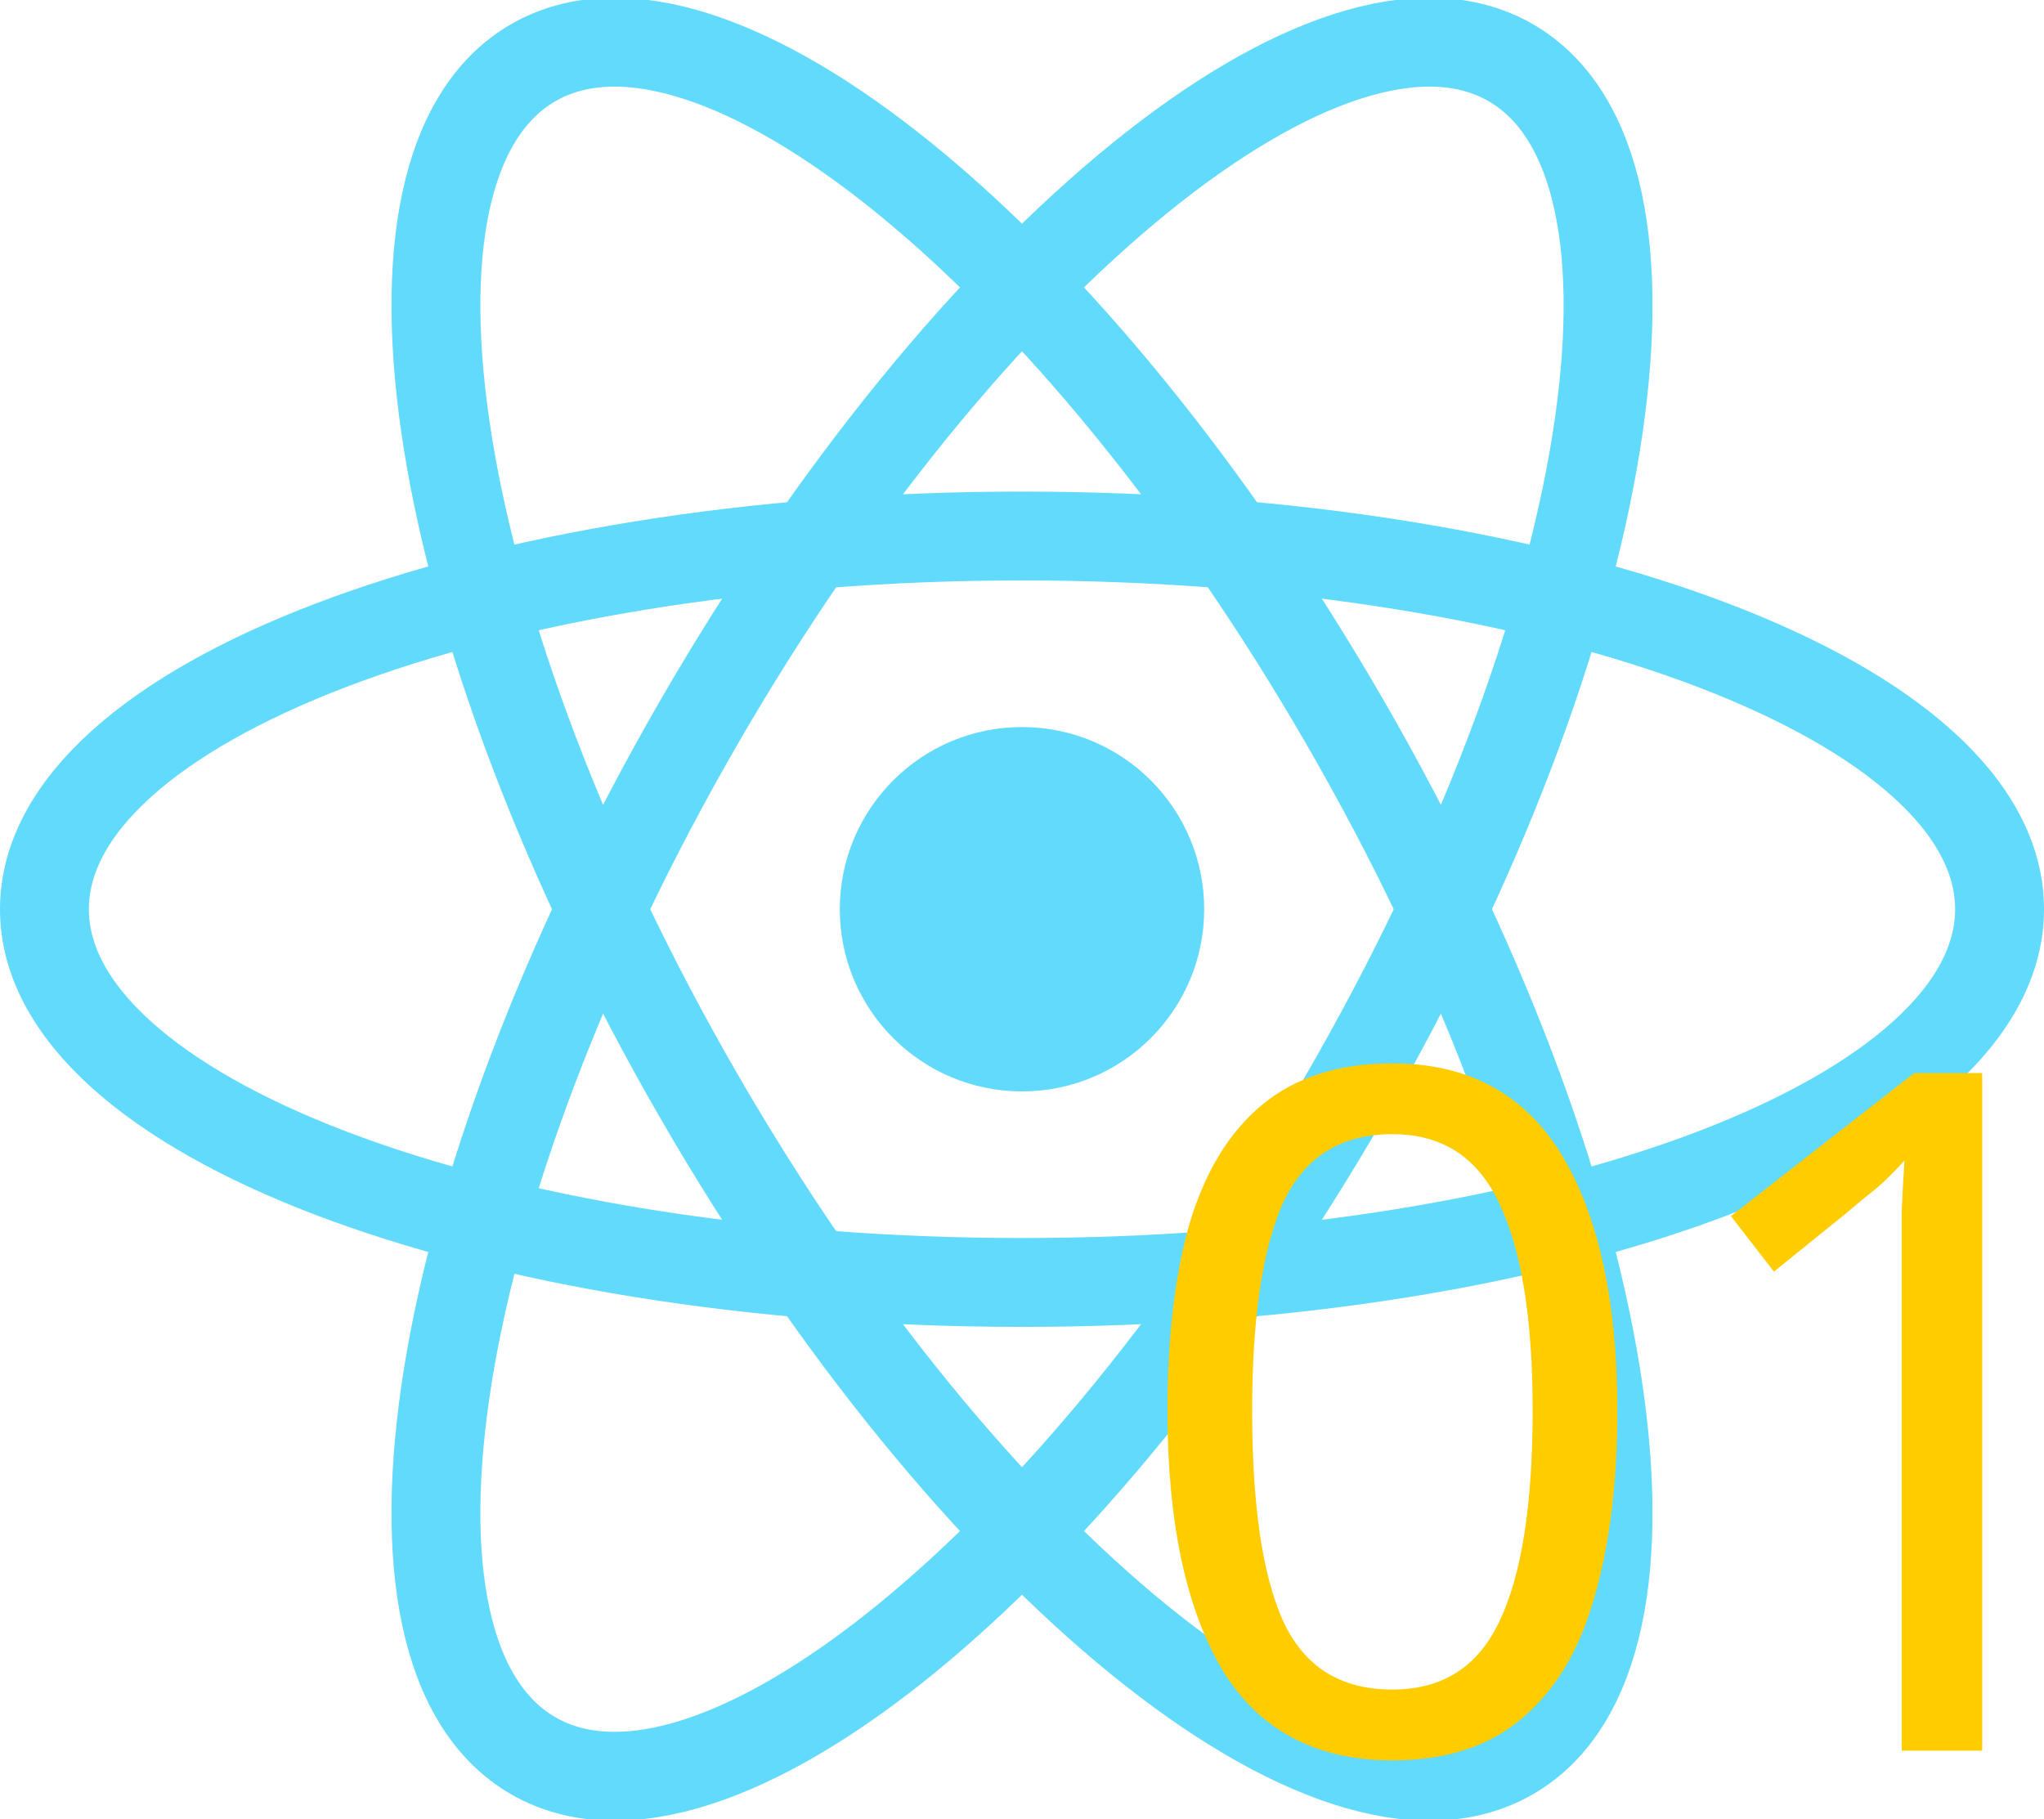
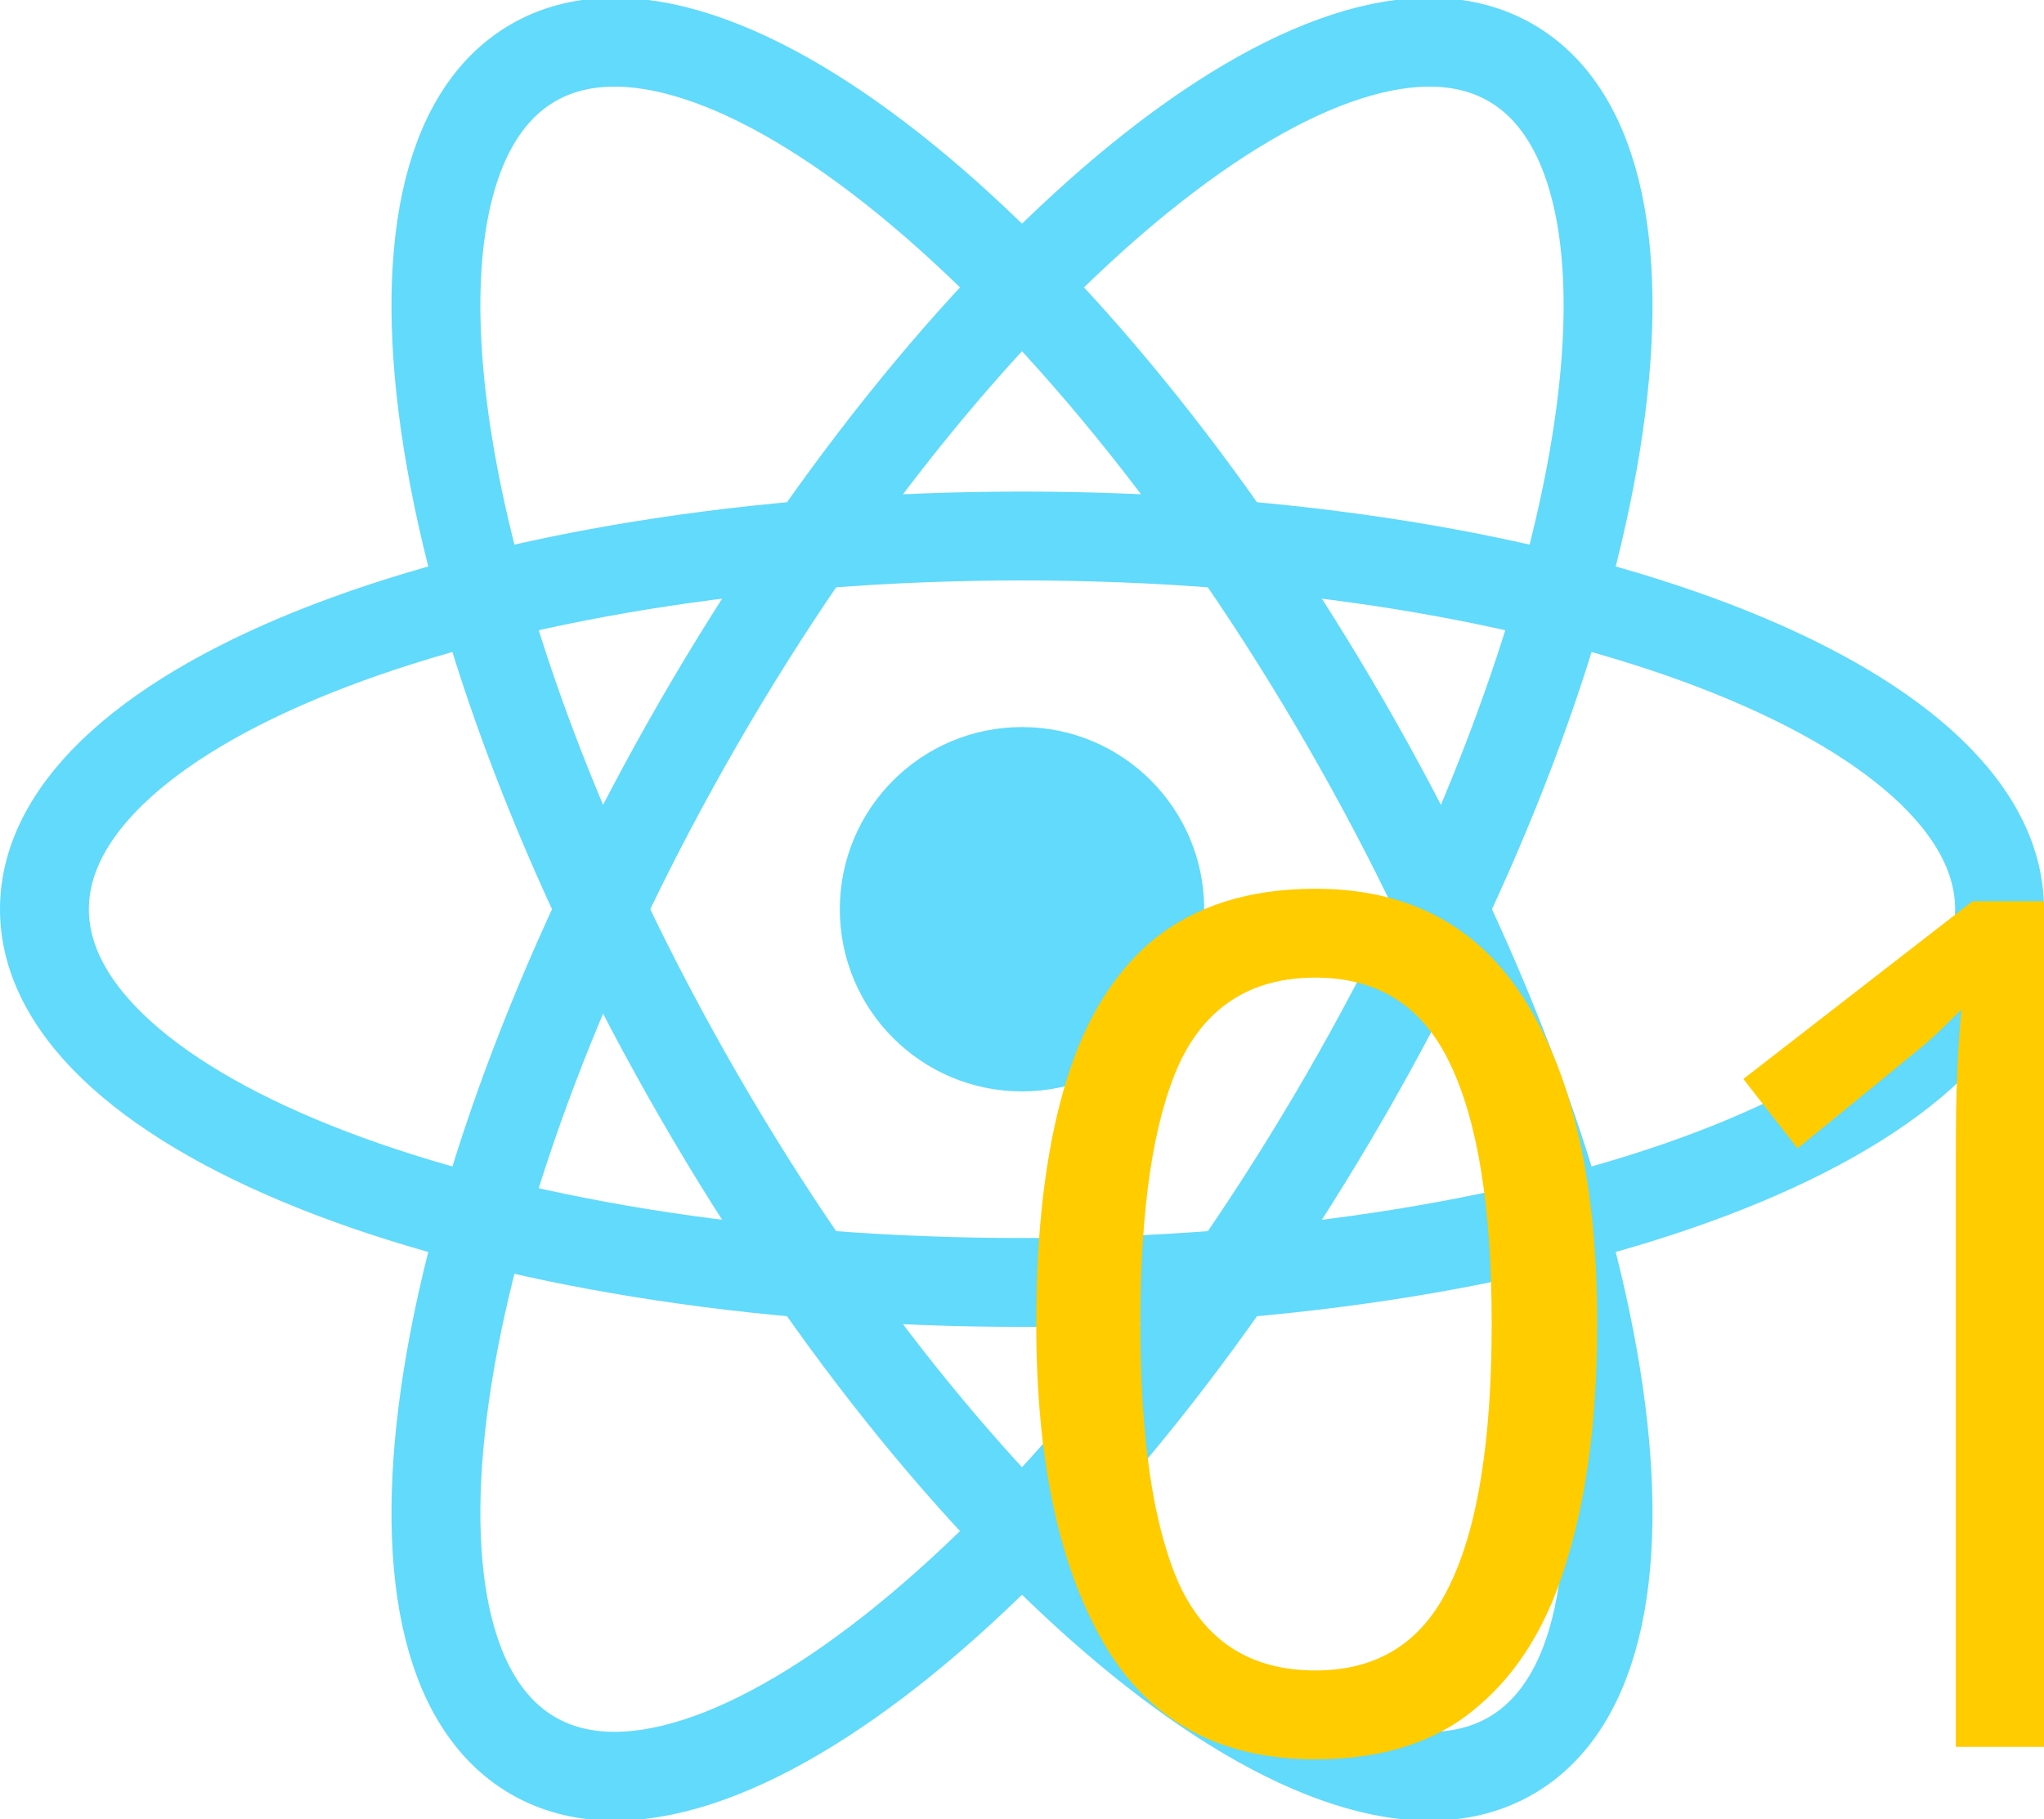
<svg xmlns="http://www.w3.org/2000/svg" viewBox="-11.5 -10.232 23 20.463" version="1.1" id="svg3">
  <defs id="defs3" />
  <circle cx="0" cy="0" r="2.05" fill="#61dafb" id="circle1" />
  <g stroke="#61dafb" stroke-width="1" fill="none" id="g3">
    <ellipse rx="11" ry="4.2" id="ellipse1" />
    <ellipse rx="11" ry="4.2" transform="rotate(60)" id="ellipse2" />
    <ellipse rx="11" ry="4.2" transform="rotate(120)" id="ellipse3" />
  </g>
-   <text xml:space="preserve" style="font-style:normal;font-variant:normal;font-weight:normal;font-stretch:normal;font-size:10.667px;font-family:Impact;-inkscape-font-specification:Impact;letter-spacing:-0.2px;fill:#ffcc00" x="1.12" y="9.471" id="text3">
-     <tspan id="tspan3" x="1.12" y="9.471" style="font-size:10.667px">01</tspan>
+   <text xml:space="preserve" style="font-style:normal;font-variant:normal;font-weight:normal;font-stretch:normal;font-size:13.333px;font-family:Impact;-inkscape-font-specification:Impact;letter-spacing:-0.2px;fill:#ffcc00" x="-0.496" y="9.424" id="text3">
+     <tspan id="tspan3" x="-0.496" y="9.424" style="font-size:13.333px">01</tspan>
  </text>
</svg>
